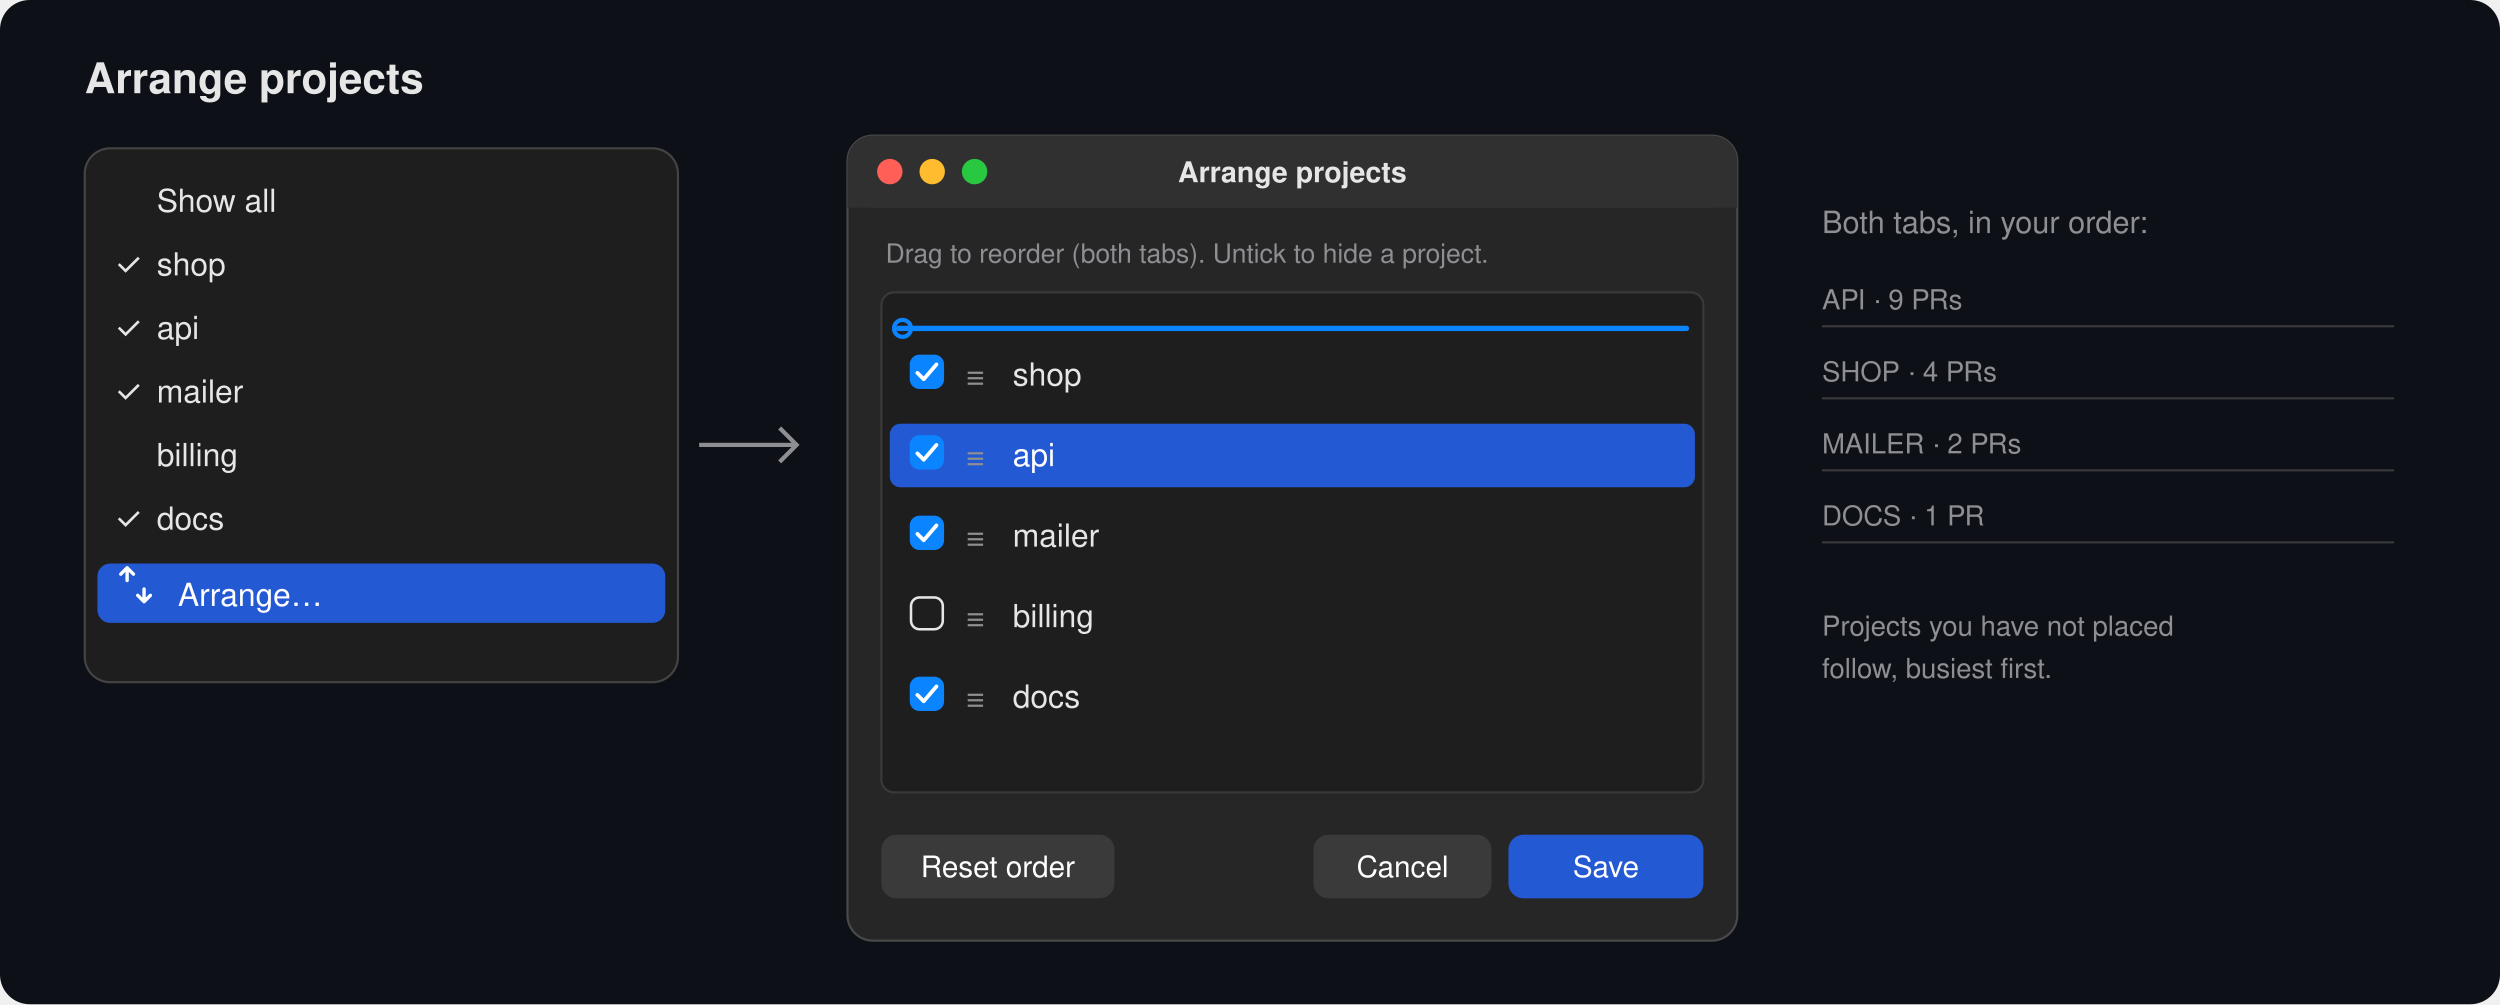
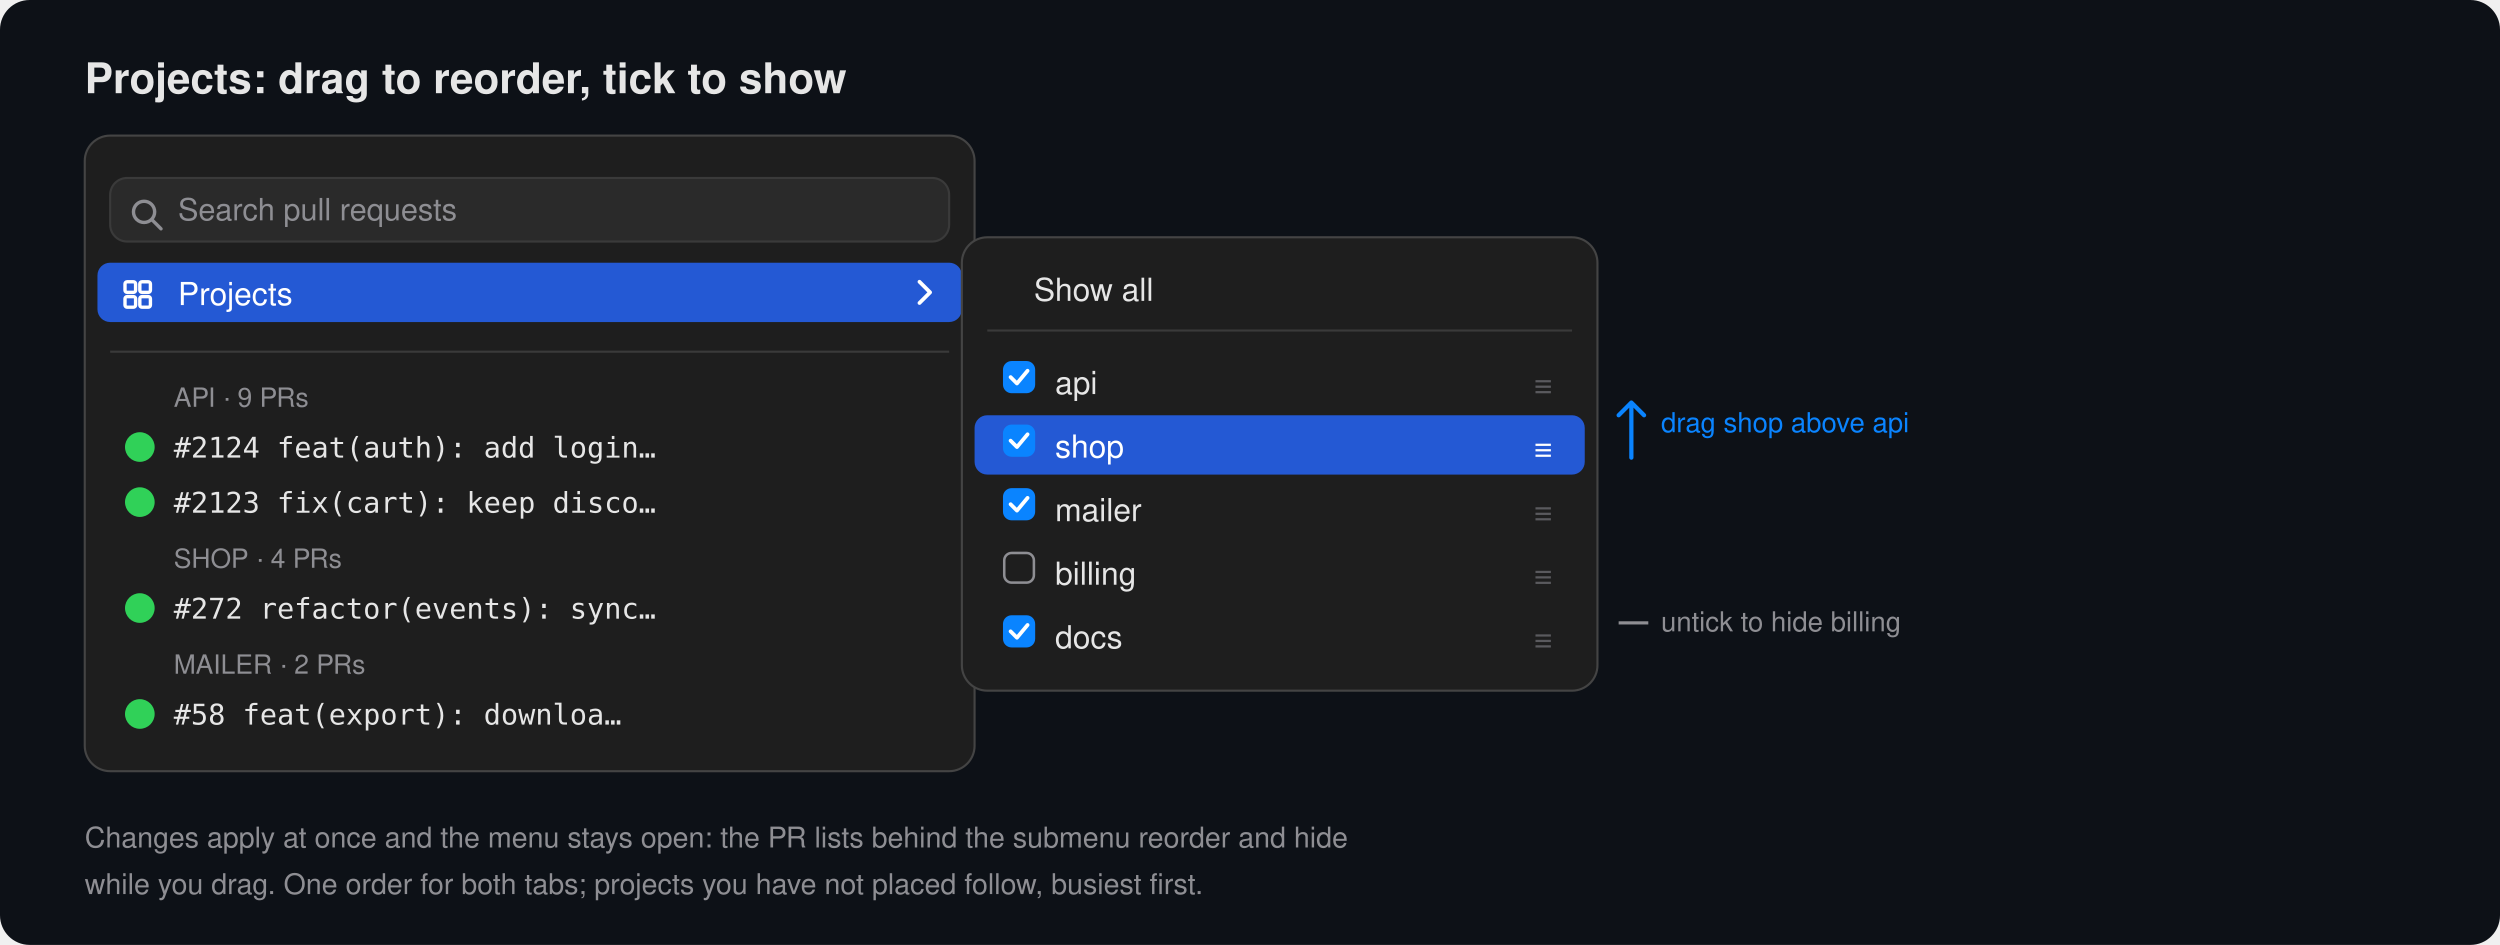
- <svg xmlns="http://www.w3.org/2000/svg" width="1180" height="474" viewBox="0 0 1180 474">
-   <rect width="1180" height="474" rx="14" fill="#0d1117" />
-   <text x="40" y="44" font-family="-apple-system, BlinkMacSystemFont, 'SF Pro Text', 'Segoe UI', Helvetica, Arial, sans-serif" font-size="20" fill="#e6e6e6" font-weight="bold" text-anchor="start">Arrange projects</text>
-   <rect x="40" y="70" width="280" height="252" rx="12" fill="#1e1e1e" stroke="#444" />
-   <text x="74" y="100" font-family="-apple-system, BlinkMacSystemFont, 'SF Pro Text', 'Segoe UI', Helvetica, Arial, sans-serif" font-size="15" fill="#e6e6e6" font-weight="normal" text-anchor="start">Show all</text>
-   <text x="54" y="130" font-family="-apple-system, BlinkMacSystemFont, 'SF Pro Text', 'Segoe UI', Helvetica, Arial, sans-serif" font-size="15" fill="#e6e6e6" font-weight="normal" text-anchor="start">✓</text>
-   <text x="74" y="130" font-family="-apple-system, BlinkMacSystemFont, 'SF Pro Text', 'Segoe UI', Helvetica, Arial, sans-serif" font-size="15" fill="#e6e6e6" font-weight="normal" text-anchor="start">shop</text>
-   <text x="54" y="160" font-family="-apple-system, BlinkMacSystemFont, 'SF Pro Text', 'Segoe UI', Helvetica, Arial, sans-serif" font-size="15" fill="#e6e6e6" font-weight="normal" text-anchor="start">✓</text>
-   <text x="74" y="160" font-family="-apple-system, BlinkMacSystemFont, 'SF Pro Text', 'Segoe UI', Helvetica, Arial, sans-serif" font-size="15" fill="#e6e6e6" font-weight="normal" text-anchor="start">api</text>
-   <text x="54" y="190" font-family="-apple-system, BlinkMacSystemFont, 'SF Pro Text', 'Segoe UI', Helvetica, Arial, sans-serif" font-size="15" fill="#e6e6e6" font-weight="normal" text-anchor="start">✓</text>
-   <text x="74" y="190" font-family="-apple-system, BlinkMacSystemFont, 'SF Pro Text', 'Segoe UI', Helvetica, Arial, sans-serif" font-size="15" fill="#e6e6e6" font-weight="normal" text-anchor="start">mailer</text>
-   <text x="74" y="220" font-family="-apple-system, BlinkMacSystemFont, 'SF Pro Text', 'Segoe UI', Helvetica, Arial, sans-serif" font-size="15" fill="#e6e6e6" font-weight="normal" text-anchor="start">billing</text>
-   <text x="54" y="250" font-family="-apple-system, BlinkMacSystemFont, 'SF Pro Text', 'Segoe UI', Helvetica, Arial, sans-serif" font-size="15" fill="#e6e6e6" font-weight="normal" text-anchor="start">✓</text>
-   <text x="74" y="250" font-family="-apple-system, BlinkMacSystemFont, 'SF Pro Text', 'Segoe UI', Helvetica, Arial, sans-serif" font-size="15" fill="#e6e6e6" font-weight="normal" text-anchor="start">docs</text>
-   <line x1="52" y1="268" x2="308" y2="268" stroke="#3a3a3a" stroke-width="1" />
-   <rect x="46" y="266" width="268" height="28" rx="6" fill="#2459d4" />
-   <path d="M60 274 v-6 m-3 3 l3 -3 l3 3 M68 278 v6 m-3 -3 l3 3 l3 -3" fill="none" stroke="#ffffff" stroke-width="1.6" stroke-linecap="round" stroke-linejoin="round" />
-   <text x="84" y="286" font-family="-apple-system, BlinkMacSystemFont, 'SF Pro Text', 'Segoe UI', Helvetica, Arial, sans-serif" font-size="15" fill="#ffffff" font-weight="normal" text-anchor="start">Arrange…</text>
-   <path d="M330 210 h46 m-8 -8 l8 8 l-8 8" fill="none" stroke="#8e8e93" stroke-width="2" />
-   <rect x="400" y="64" width="420" height="380" rx="12" fill="#262626" stroke="#4a4a4a" />
-   <rect x="400" y="64" width="420" height="34" rx="12" fill="#303030" />
-   <rect x="400" y="86" width="420" height="12" rx="0" fill="#303030" />
-   <circle cx="420" cy="81" r="6" fill="#ff5f57" />
-   <circle cx="440" cy="81" r="6" fill="#febc2e" />
-   <circle cx="460" cy="81" r="6" fill="#28c840" />
-   <text x="610.0" y="86" font-family="-apple-system, BlinkMacSystemFont, 'SF Pro Text', 'Segoe UI', Helvetica, Arial, sans-serif" font-size="13.5" fill="#e6e6e6" font-weight="bold" text-anchor="middle">Arrange projects</text>
-   <text x="418" y="124" font-family="-apple-system, BlinkMacSystemFont, 'SF Pro Text', 'Segoe UI', Helvetica, Arial, sans-serif" font-size="12.5" fill="#8e8e93" font-weight="normal" text-anchor="start">Drag to reorder (both tabs). Untick to hide a project.</text>
-   <rect x="416" y="138" width="388" height="236" rx="6" fill="#1e1e1e" stroke="#3a3a3a" />
-   <rect x="430" y="168" width="15" height="15" rx="4" fill="#0a84ff" stroke="#0a84ff" stroke-width="1.2" />
-   <path d="M433 176 l3 3 l6 -7" fill="none" stroke="#ffffff" stroke-width="1.8" stroke-linecap="round" stroke-linejoin="round" />
-   <text x="456" y="182" font-family="-apple-system, BlinkMacSystemFont, 'SF Pro Text', 'Segoe UI', Helvetica, Arial, sans-serif" font-size="15" fill="#8e8e93" font-weight="normal" text-anchor="start">≡</text>
-   <text x="478" y="182" font-family="-apple-system, BlinkMacSystemFont, 'SF Pro Text', 'Segoe UI', Helvetica, Arial, sans-serif" font-size="15" fill="#e6e6e6" font-weight="normal" text-anchor="start">shop</text>
-   <rect x="420" y="200" width="380" height="30" rx="5" fill="#2459d4" />
-   <rect x="430" y="206" width="15" height="15" rx="4" fill="#0a84ff" stroke="#0a84ff" stroke-width="1.2" />
-   <path d="M433 214 l3 3 l6 -7" fill="none" stroke="#ffffff" stroke-width="1.8" stroke-linecap="round" stroke-linejoin="round" />
-   <text x="456" y="220" font-family="-apple-system, BlinkMacSystemFont, 'SF Pro Text', 'Segoe UI', Helvetica, Arial, sans-serif" font-size="15" fill="#8e8e93" font-weight="normal" text-anchor="start">≡</text>
-   <text x="478" y="220" font-family="-apple-system, BlinkMacSystemFont, 'SF Pro Text', 'Segoe UI', Helvetica, Arial, sans-serif" font-size="15" fill="#ffffff" font-weight="normal" text-anchor="start">api</text>
-   <rect x="430" y="244" width="15" height="15" rx="4" fill="#0a84ff" stroke="#0a84ff" stroke-width="1.2" />
-   <path d="M433 252 l3 3 l6 -7" fill="none" stroke="#ffffff" stroke-width="1.8" stroke-linecap="round" stroke-linejoin="round" />
-   <text x="456" y="258" font-family="-apple-system, BlinkMacSystemFont, 'SF Pro Text', 'Segoe UI', Helvetica, Arial, sans-serif" font-size="15" fill="#8e8e93" font-weight="normal" text-anchor="start">≡</text>
-   <text x="478" y="258" font-family="-apple-system, BlinkMacSystemFont, 'SF Pro Text', 'Segoe UI', Helvetica, Arial, sans-serif" font-size="15" fill="#e6e6e6" font-weight="normal" text-anchor="start">mailer</text>
-   <rect x="430" y="282" width="15" height="15" rx="4" fill="none" stroke="#e6e6e6" stroke-width="1.2" />
-   <text x="456" y="296" font-family="-apple-system, BlinkMacSystemFont, 'SF Pro Text', 'Segoe UI', Helvetica, Arial, sans-serif" font-size="15" fill="#8e8e93" font-weight="normal" text-anchor="start">≡</text>
-   <text x="478" y="296" font-family="-apple-system, BlinkMacSystemFont, 'SF Pro Text', 'Segoe UI', Helvetica, Arial, sans-serif" font-size="15" fill="#e6e6e6" font-weight="normal" text-anchor="start">billing</text>
-   <rect x="430" y="320" width="15" height="15" rx="4" fill="#0a84ff" stroke="#0a84ff" stroke-width="1.2" />
-   <path d="M433 328 l3 3 l6 -7" fill="none" stroke="#ffffff" stroke-width="1.8" stroke-linecap="round" stroke-linejoin="round" />
-   <text x="456" y="334" font-family="-apple-system, BlinkMacSystemFont, 'SF Pro Text', 'Segoe UI', Helvetica, Arial, sans-serif" font-size="15" fill="#8e8e93" font-weight="normal" text-anchor="start">≡</text>
-   <text x="478" y="334" font-family="-apple-system, BlinkMacSystemFont, 'SF Pro Text', 'Segoe UI', Helvetica, Arial, sans-serif" font-size="15" fill="#e6e6e6" font-weight="normal" text-anchor="start">docs</text>
-   <line x1="424" y1="155" x2="796" y2="155" stroke="#0a84ff" stroke-width="2.5" stroke-linecap="round" />
-   <circle cx="426" cy="155" r="4" fill="none" stroke="#0a84ff" stroke-width="2" />
-   <rect x="416" y="394" width="110" height="30" rx="7" fill="#3a3a3a" />
-   <text x="471.0" y="414" font-family="-apple-system, BlinkMacSystemFont, 'SF Pro Text', 'Segoe UI', Helvetica, Arial, sans-serif" font-size="14" fill="#ffffff" font-weight="normal" text-anchor="middle">Reset order</text>
-   <rect x="620" y="394" width="84" height="30" rx="7" fill="#3a3a3a" />
-   <text x="662.0" y="414" font-family="-apple-system, BlinkMacSystemFont, 'SF Pro Text', 'Segoe UI', Helvetica, Arial, sans-serif" font-size="14" fill="#ffffff" font-weight="normal" text-anchor="middle">Cancel</text>
-   <rect x="712" y="394" width="92" height="30" rx="7" fill="#2459d4" />
-   <text x="758.0" y="414" font-family="-apple-system, BlinkMacSystemFont, 'SF Pro Text', 'Segoe UI', Helvetica, Arial, sans-serif" font-size="14" fill="#ffffff" font-weight="normal" text-anchor="middle">Save</text>
-   <text x="860" y="110" font-family="-apple-system, BlinkMacSystemFont, 'SF Pro Text', 'Segoe UI', Helvetica, Arial, sans-serif" font-size="14.5" fill="#8e8e93" font-weight="normal" text-anchor="start">Both tabs, in your order:</text>
-   <text x="860" y="146" font-family="-apple-system, BlinkMacSystemFont, 'SF Pro Text', 'Segoe UI', Helvetica, Arial, sans-serif" font-size="13" fill="#8e8e93" font-weight="normal" text-anchor="start">API · 9 PRs</text>
-   <line x1="860" y1="154" x2="1130" y2="154" stroke="#3a3a3a" />
-   <text x="860" y="180" font-family="-apple-system, BlinkMacSystemFont, 'SF Pro Text', 'Segoe UI', Helvetica, Arial, sans-serif" font-size="13" fill="#8e8e93" font-weight="normal" text-anchor="start">SHOP · 4 PRs</text>
-   <line x1="860" y1="188" x2="1130" y2="188" stroke="#3a3a3a" />
-   <text x="860" y="214" font-family="-apple-system, BlinkMacSystemFont, 'SF Pro Text', 'Segoe UI', Helvetica, Arial, sans-serif" font-size="13" fill="#8e8e93" font-weight="normal" text-anchor="start">MAILER · 2 PRs</text>
-   <line x1="860" y1="222" x2="1130" y2="222" stroke="#3a3a3a" />
-   <text x="860" y="248" font-family="-apple-system, BlinkMacSystemFont, 'SF Pro Text', 'Segoe UI', Helvetica, Arial, sans-serif" font-size="13" fill="#8e8e93" font-weight="normal" text-anchor="start">DOCS · 1 PR</text>
-   <line x1="860" y1="256" x2="1130" y2="256" stroke="#3a3a3a" />
-   <text x="860" y="300" font-family="-apple-system, BlinkMacSystemFont, 'SF Pro Text', 'Segoe UI', Helvetica, Arial, sans-serif" font-size="13" fill="#8e8e93" font-weight="normal" text-anchor="start">Projects you have not placed</text>
-   <text x="860" y="320" font-family="-apple-system, BlinkMacSystemFont, 'SF Pro Text', 'Segoe UI', Helvetica, Arial, sans-serif" font-size="13" fill="#8e8e93" font-weight="normal" text-anchor="start">follow, busiest first.</text>
+ <svg xmlns="http://www.w3.org/2000/svg" width="1180" height="446" viewBox="0 0 1180 446">
+   <rect width="1180" height="446" rx="14" fill="#0d1117" />
+   <text x="40" y="44" font-family="-apple-system, BlinkMacSystemFont, 'SF Pro Text', 'Segoe UI', Helvetica, Arial, sans-serif" font-size="20" fill="#e6e6e6" font-weight="bold" text-anchor="start">Projects: drag to reorder, tick to show</text>
+   <rect x="40" y="64" width="420" height="300" rx="12" fill="#1e1e1e" stroke="#444" />
+   <rect x="52" y="84" width="396" height="30" rx="8" fill="#2a2a2a" stroke="#3a3a3a" />
+   <circle cx="68" cy="100" r="5" fill="none" stroke="#8e8e93" stroke-width="1.6" stroke-linecap="round" stroke-linejoin="round" />
+   <path d="M72 104 l4 4" fill="none" stroke="#8e8e93" stroke-width="1.6" stroke-linecap="round" stroke-linejoin="round" />
+   <text x="84" y="104" font-family="-apple-system, BlinkMacSystemFont, 'SF Pro Text', 'Segoe UI', Helvetica, Arial, sans-serif" font-size="14.5" fill="#8e8e93" font-weight="normal" text-anchor="start">Search pull requests</text>
+   <rect x="46" y="124" width="408" height="28" rx="6" fill="#2459d4" />
+   <rect x="59" y="133" width="5" height="5" rx="1" fill="none" stroke="#ffffff" stroke-width="1.6" stroke-linecap="round" stroke-linejoin="round" />
+   <rect x="59" y="140" width="5" height="5" rx="1" fill="none" stroke="#ffffff" stroke-width="1.6" stroke-linecap="round" stroke-linejoin="round" />
+   <rect x="66" y="133" width="5" height="5" rx="1" fill="none" stroke="#ffffff" stroke-width="1.6" stroke-linecap="round" stroke-linejoin="round" />
+   <rect x="66" y="140" width="5" height="5" rx="1" fill="none" stroke="#ffffff" stroke-width="1.6" stroke-linecap="round" stroke-linejoin="round" />
+   <text x="84" y="144" font-family="-apple-system, BlinkMacSystemFont, 'SF Pro Text', 'Segoe UI', Helvetica, Arial, sans-serif" font-size="15" fill="#ffffff" font-weight="normal" text-anchor="start">Projects</text>
+   <path d="M434 133 l5 5 l-5 5" fill="none" stroke="#ffffff" stroke-width="1.8" stroke-linecap="round" stroke-linejoin="round" />
+   <line x1="52" y1="166" x2="448" y2="166" stroke="#3a3a3a" stroke-width="1" />
+   <text x="82" y="192" font-family="-apple-system, BlinkMacSystemFont, 'SF Pro Text', 'Segoe UI', Helvetica, Arial, sans-serif" font-size="12.5" fill="#8e8e93" font-weight="normal" text-anchor="start">API · 9 PRs</text>
+   <circle cx="66" cy="211" r="7" fill="#30d158" />
+   <text x="82" y="216" font-family="'SF Mono', SFMono-Regular, Menlo, Consolas, monospace" font-size="13.5" fill="#e6e6e6" font-weight="normal" text-anchor="start">#2124  feat(auth): add login…</text>
+   <circle cx="66" cy="237" r="7" fill="#30d158" />
+   <text x="82" y="242" font-family="'SF Mono', SFMono-Regular, Menlo, Consolas, monospace" font-size="13.5" fill="#e6e6e6" font-weight="normal" text-anchor="start">#2123  fix(cart): keep disco…</text>
+   <text x="82" y="268" font-family="-apple-system, BlinkMacSystemFont, 'SF Pro Text', 'Segoe UI', Helvetica, Arial, sans-serif" font-size="12.5" fill="#8e8e93" font-weight="normal" text-anchor="start">SHOP · 4 PRs</text>
+   <circle cx="66" cy="287" r="7" fill="#30d158" />
+   <text x="82" y="292" font-family="'SF Mono', SFMono-Regular, Menlo, Consolas, monospace" font-size="13.5" fill="#e6e6e6" font-weight="normal" text-anchor="start">#272   refactor(events): sync…</text>
+   <text x="82" y="318" font-family="-apple-system, BlinkMacSystemFont, 'SF Pro Text', 'Segoe UI', Helvetica, Arial, sans-serif" font-size="12.5" fill="#8e8e93" font-weight="normal" text-anchor="start">MAILER · 2 PRs</text>
+   <circle cx="66" cy="337" r="7" fill="#30d158" />
+   <text x="82" y="342" font-family="'SF Mono', SFMono-Regular, Menlo, Consolas, monospace" font-size="13.5" fill="#e6e6e6" font-weight="normal" text-anchor="start">#58    feat(export): downloa…</text>
+   <rect x="454" y="112" width="300" height="214" rx="12" fill="#1e1e1e" stroke="#444" />
+   <text x="488" y="142" font-family="-apple-system, BlinkMacSystemFont, 'SF Pro Text', 'Segoe UI', Helvetica, Arial, sans-serif" font-size="15" fill="#e6e6e6" font-weight="normal" text-anchor="start">Show all</text>
+   <line x1="466" y1="156" x2="742" y2="156" stroke="#3a3a3a" stroke-width="1" />
+   <rect x="474" y="171" width="14" height="14" rx="3.5" fill="#0a84ff" stroke="#0a84ff" stroke-width="1.2" />
+   <path d="M477 178 l3 3 l5 -6" fill="none" stroke="#ffffff" stroke-width="1.8" stroke-linecap="round" stroke-linejoin="round" />
+   <text x="498" y="186" font-family="-apple-system, BlinkMacSystemFont, 'SF Pro Text', 'Segoe UI', Helvetica, Arial, sans-serif" font-size="15" fill="#e6e6e6" font-weight="normal" text-anchor="start">api</text>
+   <text x="724" y="186" font-family="-apple-system, BlinkMacSystemFont, 'SF Pro Text', 'Segoe UI', Helvetica, Arial, sans-serif" font-size="15" fill="#5a5a5e" font-weight="normal" text-anchor="start">≡</text>
+   <rect x="460" y="196" width="288" height="28" rx="6" fill="#2459d4" />
+   <rect x="474" y="201" width="14" height="14" rx="3.5" fill="#0a84ff" stroke="#0a84ff" stroke-width="1.2" />
+   <path d="M477 208 l3 3 l5 -6" fill="none" stroke="#ffffff" stroke-width="1.8" stroke-linecap="round" stroke-linejoin="round" />
+   <text x="498" y="216" font-family="-apple-system, BlinkMacSystemFont, 'SF Pro Text', 'Segoe UI', Helvetica, Arial, sans-serif" font-size="15" fill="#ffffff" font-weight="normal" text-anchor="start">shop</text>
+   <text x="724" y="216" font-family="-apple-system, BlinkMacSystemFont, 'SF Pro Text', 'Segoe UI', Helvetica, Arial, sans-serif" font-size="15" fill="#ffffff" font-weight="normal" text-anchor="start">≡</text>
+   <rect x="474" y="231" width="14" height="14" rx="3.5" fill="#0a84ff" stroke="#0a84ff" stroke-width="1.2" />
+   <path d="M477 238 l3 3 l5 -6" fill="none" stroke="#ffffff" stroke-width="1.8" stroke-linecap="round" stroke-linejoin="round" />
+   <text x="498" y="246" font-family="-apple-system, BlinkMacSystemFont, 'SF Pro Text', 'Segoe UI', Helvetica, Arial, sans-serif" font-size="15" fill="#e6e6e6" font-weight="normal" text-anchor="start">mailer</text>
+   <text x="724" y="246" font-family="-apple-system, BlinkMacSystemFont, 'SF Pro Text', 'Segoe UI', Helvetica, Arial, sans-serif" font-size="15" fill="#5a5a5e" font-weight="normal" text-anchor="start">≡</text>
+   <rect x="474" y="261" width="14" height="14" rx="3.5" fill="none" stroke="#8e8e93" stroke-width="1.2" />
+   <text x="498" y="276" font-family="-apple-system, BlinkMacSystemFont, 'SF Pro Text', 'Segoe UI', Helvetica, Arial, sans-serif" font-size="15" fill="#e6e6e6" font-weight="normal" text-anchor="start">billing</text>
+   <text x="724" y="276" font-family="-apple-system, BlinkMacSystemFont, 'SF Pro Text', 'Segoe UI', Helvetica, Arial, sans-serif" font-size="15" fill="#5a5a5e" font-weight="normal" text-anchor="start">≡</text>
+   <rect x="474" y="291" width="14" height="14" rx="3.5" fill="#0a84ff" stroke="#0a84ff" stroke-width="1.2" />
+   <path d="M477 298 l3 3 l5 -6" fill="none" stroke="#ffffff" stroke-width="1.8" stroke-linecap="round" stroke-linejoin="round" />
+   <text x="498" y="306" font-family="-apple-system, BlinkMacSystemFont, 'SF Pro Text', 'Segoe UI', Helvetica, Arial, sans-serif" font-size="15" fill="#e6e6e6" font-weight="normal" text-anchor="start">docs</text>
+   <text x="724" y="306" font-family="-apple-system, BlinkMacSystemFont, 'SF Pro Text', 'Segoe UI', Helvetica, Arial, sans-serif" font-size="15" fill="#5a5a5e" font-weight="normal" text-anchor="start">≡</text>
+   <path d="M770 216 v-26 m-6 6 l6 -6 l6 6" fill="none" stroke="#0a84ff" stroke-width="2" stroke-linecap="round" stroke-linejoin="round" />
+   <text x="784" y="204" font-family="-apple-system, BlinkMacSystemFont, 'SF Pro Text', 'Segoe UI', Helvetica, Arial, sans-serif" font-size="13" fill="#0a84ff" font-weight="normal" text-anchor="start">drag shop above api</text>
+   <text x="784" y="298" font-family="-apple-system, BlinkMacSystemFont, 'SF Pro Text', 'Segoe UI', Helvetica, Arial, sans-serif" font-size="13" fill="#8e8e93" font-weight="normal" text-anchor="start">untick to hide billing</text>
+   <path d="M778 294 h-14" fill="none" stroke="#8e8e93" stroke-width="1.5" />
+   <text x="40" y="400" font-family="-apple-system, BlinkMacSystemFont, 'SF Pro Text', 'Segoe UI', Helvetica, Arial, sans-serif" font-size="13.5" fill="#8e8e93" font-weight="normal" text-anchor="start">Changes apply at once and the menu stays open: the PR lists behind the submenu reorder and hide</text>
+   <text x="40" y="422" font-family="-apple-system, BlinkMacSystemFont, 'SF Pro Text', 'Segoe UI', Helvetica, Arial, sans-serif" font-size="13.5" fill="#8e8e93" font-weight="normal" text-anchor="start">while you drag. One order for both tabs; projects you have not placed follow, busiest first.</text>
</svg>
